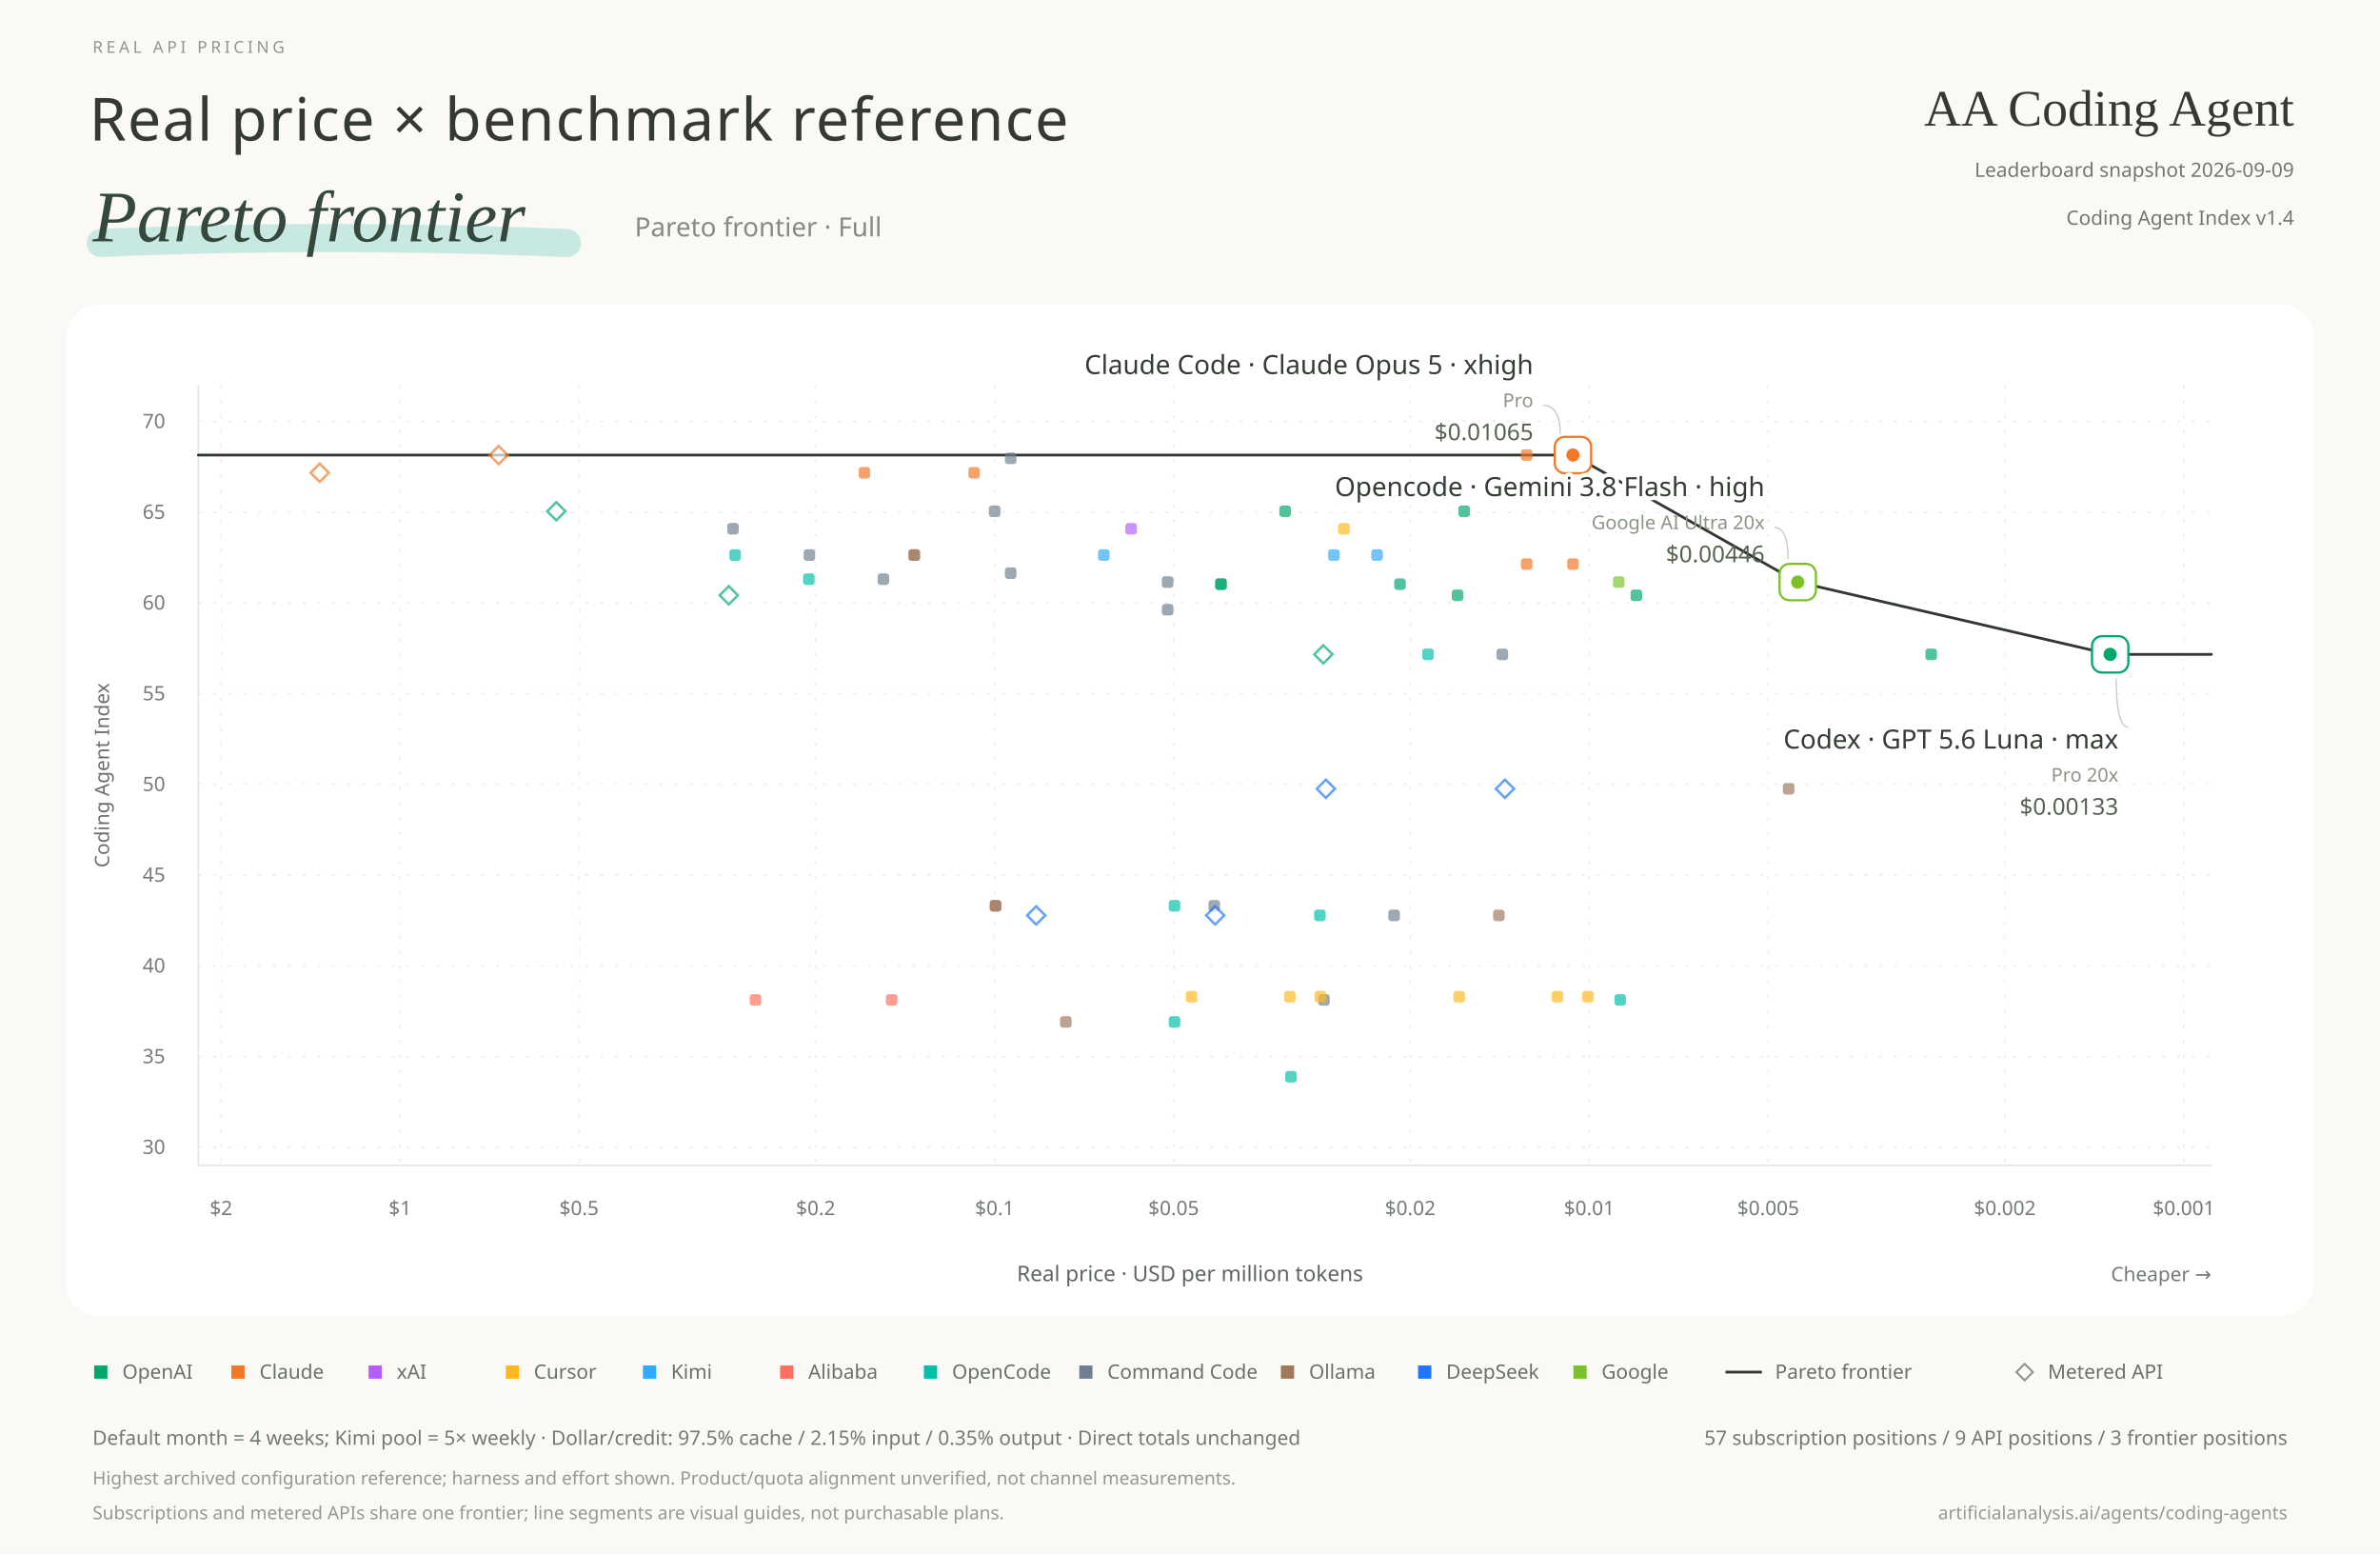
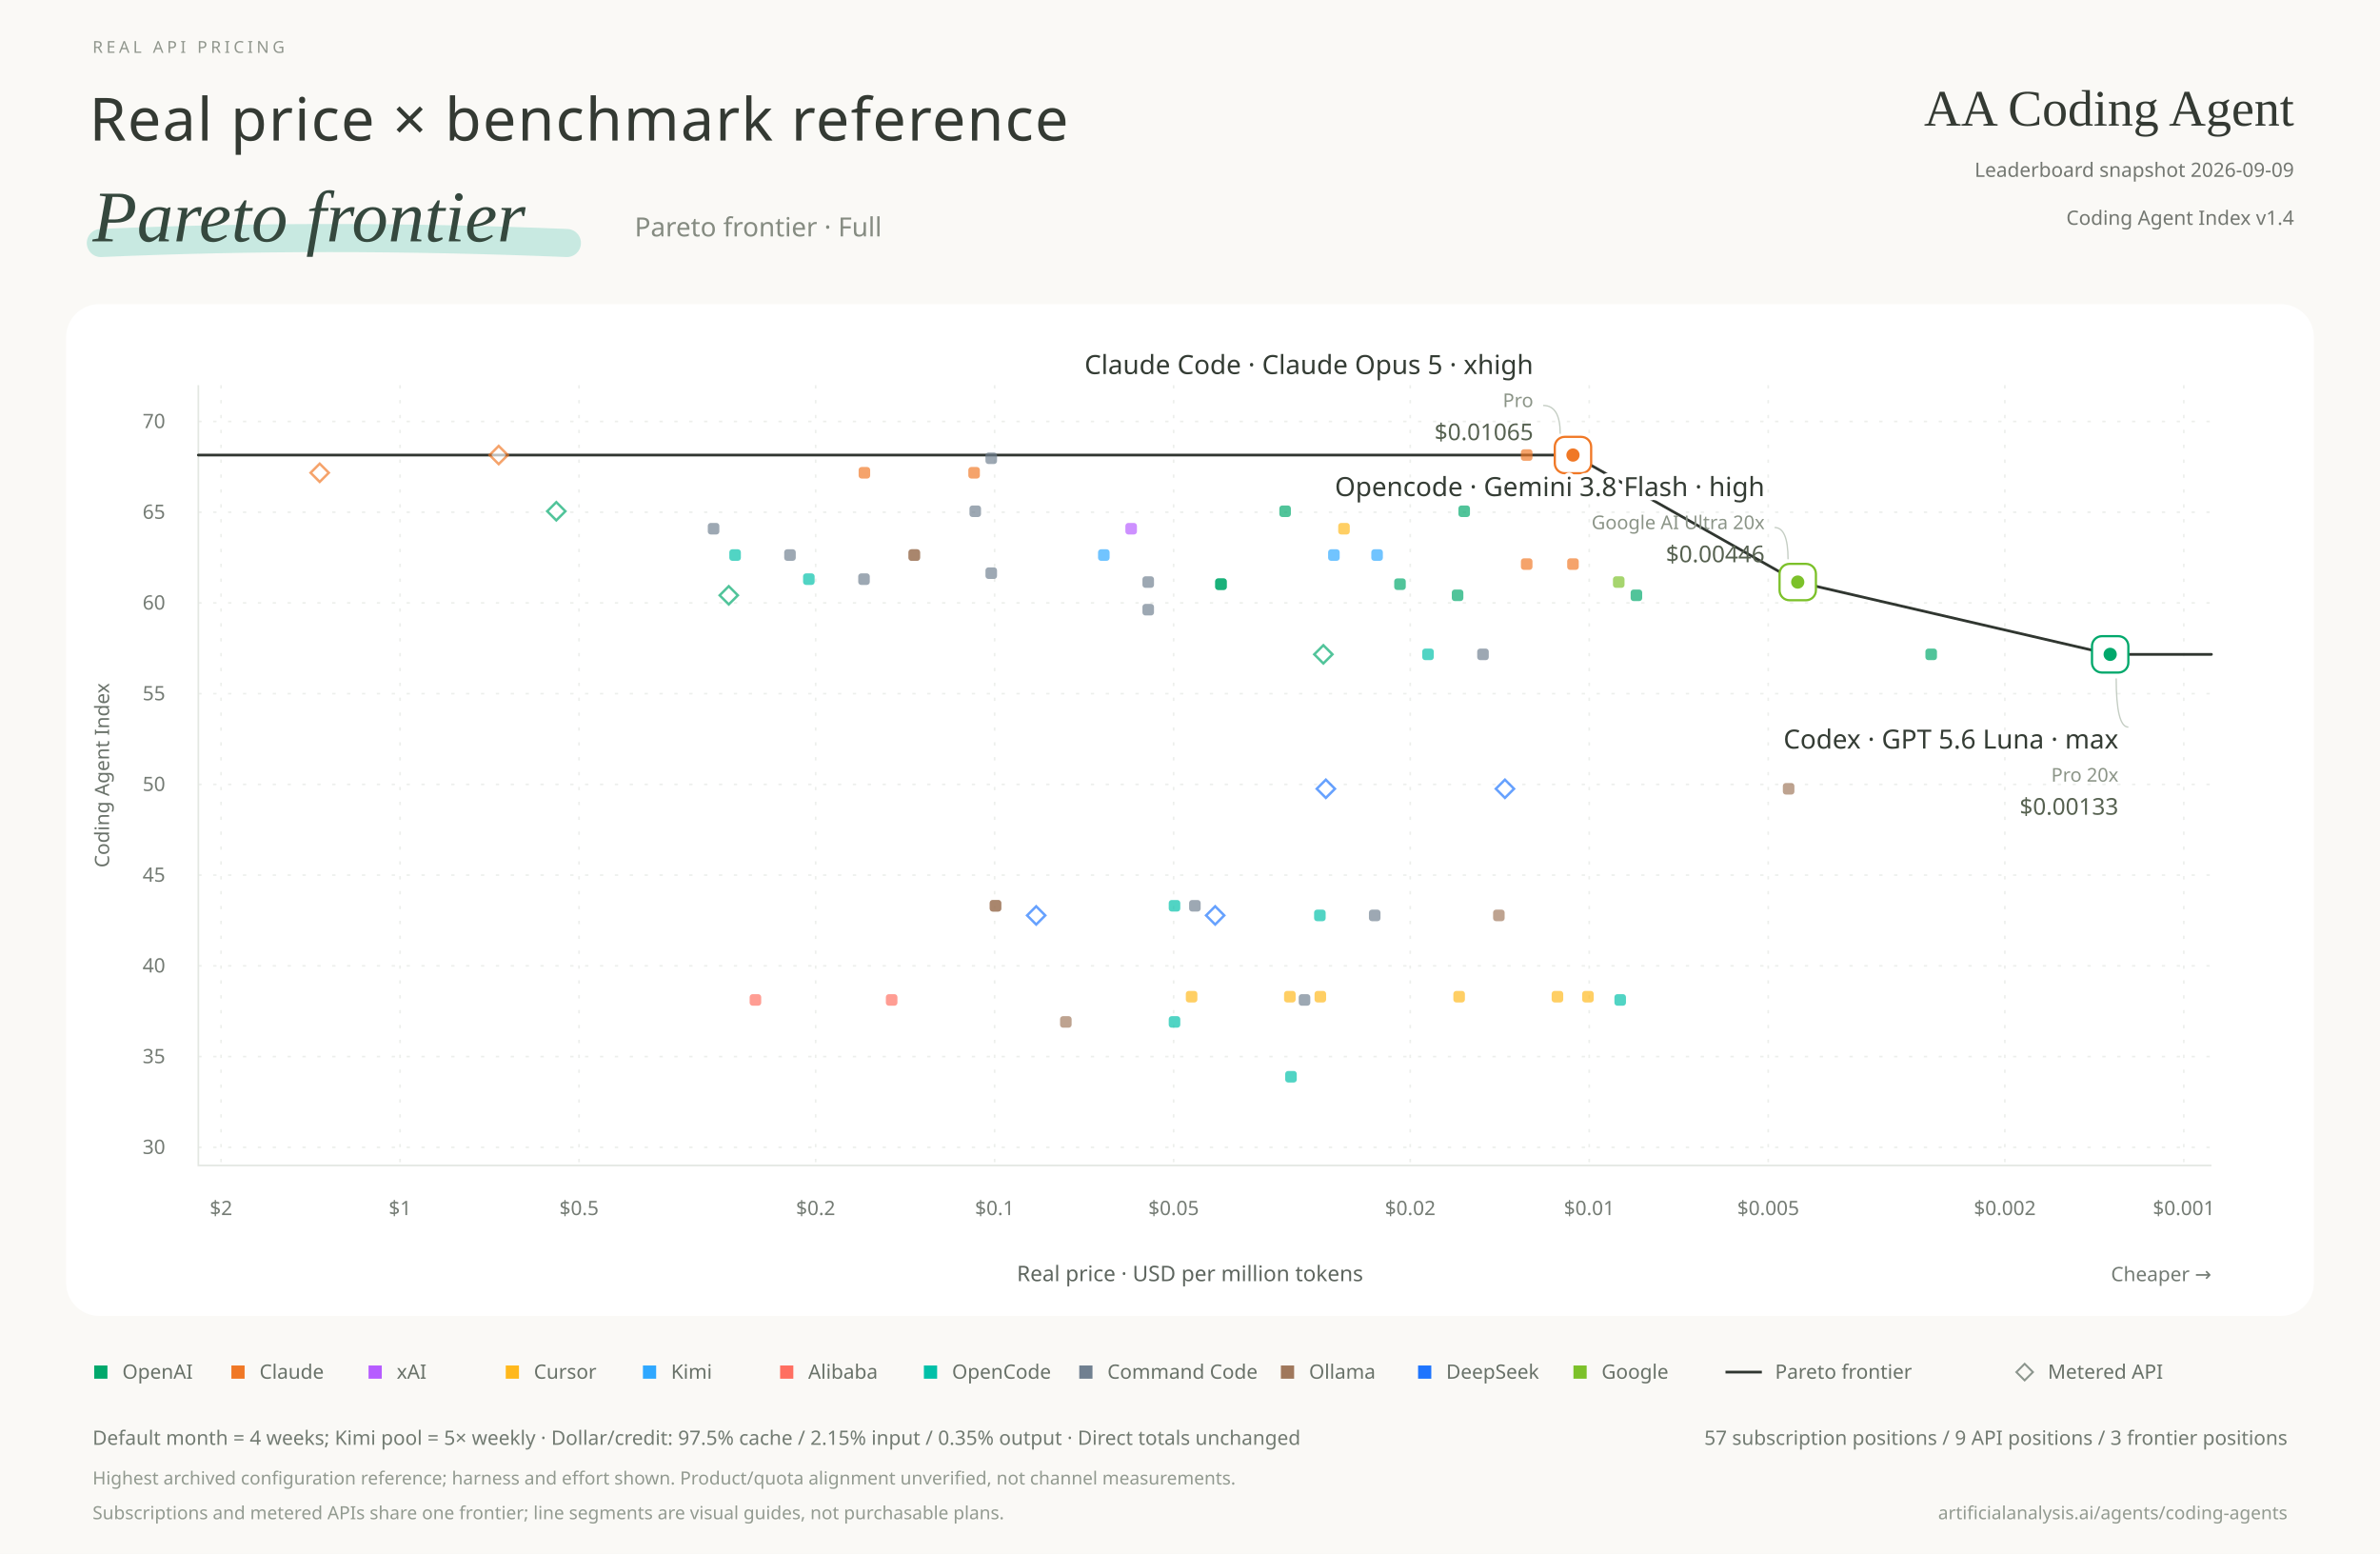
<svg xmlns="http://www.w3.org/2000/svg" width="1440" height="940" viewBox="0 0 1440 940" role="img" aria-labelledby="title desc">
  <style>text{font-family:"Microsoft YaHei","Segoe UI",sans-serif} .serif{font-family:"Times New Roman",serif} .number{font-family:"Segoe UI",sans-serif;font-variant-numeric:tabular-nums} .label-name{paint-order:stroke;stroke:#fff;stroke-width:5px;stroke-linejoin:round} .point:hover{opacity:1}</style>
  <rect width="1440" height="940" fill="#FAF9F6" />
  <text x="56.000" y="32.000" font-size="10" fill="#90968D" text-anchor="start" font-weight="400" letter-spacing="2.1">REAL API PRICING</text>
  <text x="54.000" y="85.000" font-size="36" fill="#343A33" text-anchor="start" font-weight="300" letter-spacing=".8">Real price × benchmark reference</text>
  <path d="M61 147 Q197 141 343 147" stroke="#9FDDD0" stroke-width="17" stroke-linecap="round" opacity=".55" fill="none" />
  <text x="56.000" y="146.000" font-size="44" fill="#35483E" text-anchor="start" font-weight="400" class="serif" font-style="italic">Pareto frontier</text>
  <text x="384.000" y="143.000" font-size="16" fill="#858B81" text-anchor="start" font-weight="300">Pareto frontier · Full</text>
  <text x="1388.000" y="76.000" font-size="31" fill="#343A33" text-anchor="end" font-weight="400" class="serif">AA Coding Agent</text>
  <text x="1388.000" y="107.000" font-size="12" fill="#737771" text-anchor="end" font-weight="400">Leaderboard snapshot  2026-09-09</text>
  <text x="1388.000" y="136.000" font-size="12" fill="#737771" text-anchor="end" font-weight="400">Coding Agent Index v1.4</text>
  <rect x="40" y="184" width="1360" height="612" rx="20" fill="#FFFFFF" />
  <path d="M1321.304 233V705" stroke="#E8EBE7" stroke-dasharray="2 7" opacity=".8" />
  <text x="1321.304" y="735.000" font-size="12" fill="#747B74" text-anchor="middle" font-weight="400" class="number">$0.001</text>
  <path d="M1213.008 233V705" stroke="#E8EBE7" stroke-dasharray="2 7" opacity=".8" />
  <text x="1213.008" y="735.000" font-size="12" fill="#747B74" text-anchor="middle" font-weight="400" class="number">$0.002</text>
  <path d="M1069.848 233V705" stroke="#E8EBE7" stroke-dasharray="2 7" opacity=".8" />
  <text x="1069.848" y="735.000" font-size="12" fill="#747B74" text-anchor="middle" font-weight="400" class="number">$0.005</text>
  <path d="M961.552 233V705" stroke="#E8EBE7" stroke-dasharray="2 7" opacity=".8" />
  <text x="961.552" y="735.000" font-size="12" fill="#747B74" text-anchor="middle" font-weight="400" class="number">$0.01</text>
  <path d="M853.255 233V705" stroke="#E8EBE7" stroke-dasharray="2 7" opacity=".8" />
  <text x="853.255" y="735.000" font-size="12" fill="#747B74" text-anchor="middle" font-weight="400" class="number">$0.02</text>
  <path d="M710.095 233V705" stroke="#E8EBE7" stroke-dasharray="2 7" opacity=".8" />
  <text x="710.095" y="735.000" font-size="12" fill="#747B74" text-anchor="middle" font-weight="400" class="number">$0.05</text>
  <path d="M601.799 233V705" stroke="#E8EBE7" stroke-dasharray="2 7" opacity=".8" />
  <text x="601.799" y="735.000" font-size="12" fill="#747B74" text-anchor="middle" font-weight="400" class="number">$0.1</text>
  <path d="M493.503 233V705" stroke="#E8EBE7" stroke-dasharray="2 7" opacity=".8" />
  <text x="493.503" y="735.000" font-size="12" fill="#747B74" text-anchor="middle" font-weight="400" class="number">$0.2</text>
  <path d="M350.343 233V705" stroke="#E8EBE7" stroke-dasharray="2 7" opacity=".8" />
  <text x="350.343" y="735.000" font-size="12" fill="#747B74" text-anchor="middle" font-weight="400" class="number">$0.5</text>
  <path d="M242.047 233V705" stroke="#E8EBE7" stroke-dasharray="2 7" opacity=".8" />
  <text x="242.047" y="735.000" font-size="12" fill="#747B74" text-anchor="middle" font-weight="400" class="number">$1</text>
  <path d="M133.751 233V705" stroke="#E8EBE7" stroke-dasharray="2 7" opacity=".8" />
  <text x="133.751" y="735.000" font-size="12" fill="#747B74" text-anchor="middle" font-weight="400" class="number">$2</text>
  <path d="M120 694.023H1338" stroke="#E8EBE7" stroke-dasharray="2 7" opacity=".8" />
  <text x="100.000" y="698.023" font-size="12" fill="#747B74" text-anchor="end" font-weight="400" class="number">30</text>
  <path d="M120 639.140H1338" stroke="#E8EBE7" stroke-dasharray="2 7" opacity=".8" />
  <text x="100.000" y="643.140" font-size="12" fill="#747B74" text-anchor="end" font-weight="400" class="number">35</text>
  <path d="M120 584.256H1338" stroke="#E8EBE7" stroke-dasharray="2 7" opacity=".8" />
  <text x="100.000" y="588.256" font-size="12" fill="#747B74" text-anchor="end" font-weight="400" class="number">40</text>
  <path d="M120 529.372H1338" stroke="#E8EBE7" stroke-dasharray="2 7" opacity=".8" />
  <text x="100.000" y="533.372" font-size="12" fill="#747B74" text-anchor="end" font-weight="400" class="number">45</text>
  <path d="M120 474.488H1338" stroke="#E8EBE7" stroke-dasharray="2 7" opacity=".8" />
  <text x="100.000" y="478.488" font-size="12" fill="#747B74" text-anchor="end" font-weight="400" class="number">50</text>
  <path d="M120 419.605H1338" stroke="#E8EBE7" stroke-dasharray="2 7" opacity=".8" />
  <text x="100.000" y="423.605" font-size="12" fill="#747B74" text-anchor="end" font-weight="400" class="number">55</text>
  <path d="M120 364.721H1338" stroke="#E8EBE7" stroke-dasharray="2 7" opacity=".8" />
  <text x="100.000" y="368.721" font-size="12" fill="#747B74" text-anchor="end" font-weight="400" class="number">60</text>
  <path d="M120 309.837H1338" stroke="#E8EBE7" stroke-dasharray="2 7" opacity=".8" />
  <text x="100.000" y="313.837" font-size="12" fill="#747B74" text-anchor="end" font-weight="400" class="number">65</text>
  <path d="M120 254.953H1338" stroke="#E8EBE7" stroke-dasharray="2 7" opacity=".8" />
  <text x="100.000" y="258.953" font-size="12" fill="#747B74" text-anchor="end" font-weight="400" class="number">70</text>
  <path d="M120 233V705H1338" fill="none" stroke="#E3E7E2" />
  <text x="66.000" y="469.000" font-size="12" fill="#697169" text-anchor="middle" font-weight="400" transform="rotate(-90 66 469.0)">Coding Agent Index</text>
  <text x="720.000" y="775.000" font-size="13" fill="#5D655E" text-anchor="middle" font-weight="400">Real price · USD per million tokens</text>
  <text x="1338.000" y="775.000" font-size="12" fill="#737B74" text-anchor="end" font-weight="400">Cheaper →</text>
  <path id="frontier" d="M120.000,275.263 L951.712,275.263 L1087.704,352.097 L1276.748,395.828 L1338.000,395.828" fill="none" stroke="#303630" stroke-width="1.65" stroke-linecap="round" stroke-linejoin="round" />
  <g class="point" data-billing="subscription" data-frontier="false" data-price="0.03247" data-score="65.0524" data-x="777.545" data-y="309.262" transform="translate(777.545 309.262)">
    <rect x="-3.5" y="-3.5" width="7" height="7" rx="1.8" fill="#00A86B" opacity=".68" />
  </g>
  <g class="point" data-billing="subscription" data-frontier="false" data-price="0.01623" data-score="65.0524" data-x="885.889" data-y="309.262" transform="translate(885.889 309.262)">
    <rect x="-3.5" y="-3.5" width="7" height="7" rx="1.8" fill="#00A86B" opacity=".68" />
  </g>
  <g class="point" data-billing="subscription" data-frontier="false" data-price="0.00266" data-score="57.1661" data-x="1168.452" data-y="395.828" transform="translate(1168.452 395.828)">
    <rect x="-3.5" y="-3.5" width="7" height="7" rx="1.8" fill="#00A86B" opacity=".68" />
  </g>
  <g class="point" data-billing="subscription" data-frontier="true" data-price="0.00133" data-score="57.1661" data-x="1276.748" data-y="395.828" transform="translate(1276.748 395.828)">
    <rect x="-11" y="-11" width="22" height="22" rx="6" fill="#FFF" stroke="#00A86B" stroke-width="1.35" />
    <circle r="4" fill="#00A86B" />
  </g>
  <g class="point" data-billing="subscription" data-frontier="false" data-price="0.00892" data-score="61.1501" data-x="979.408" data-y="352.097" transform="translate(979.408 352.097)">
    <rect x="-3.5" y="-3.5" width="7" height="7" rx="1.8" fill="#7CC12A" opacity=".68" />
  </g>
  <g class="point" data-billing="subscription" data-frontier="true" data-price="0.00446" data-score="61.1501" data-x="1087.704" data-y="352.097" transform="translate(1087.704 352.097)">
    <rect x="-11" y="-11" width="22" height="22" rx="6" fill="#FFF" stroke="#7CC12A" stroke-width="1.35" />
    <circle r="4" fill="#7CC12A" />
  </g>
  <g class="point" data-billing="subscription" data-frontier="true" data-price="0.01065" data-score="68.1498" data-x="951.712" data-y="275.263" transform="translate(951.712 275.263)">
    <rect x="-11" y="-11" width="22" height="22" rx="6" fill="#FFF" stroke="#F07826" stroke-width="1.35" />
    <circle r="4" fill="#F07826" />
  </g>
  <g class="point" data-billing="subscription" data-frontier="false" data-price="0.01274" data-score="68.1498" data-x="923.717" data-y="275.263" transform="translate(923.717 275.263)">
    <rect x="-3.5" y="-3.5" width="7" height="7" rx="1.8" fill="#F07826" opacity=".68" />
  </g>
  <g class="point" data-billing="subscription" data-frontier="false" data-price="0.02688" data-score="62.6388" data-x="807.063" data-y="335.755" transform="translate(807.063 335.755)">
    <rect x="-3.5" y="-3.5" width="7" height="7" rx="1.8" fill="#2FA8FF" opacity=".68" />
  </g>
  <g class="point" data-billing="subscription" data-frontier="false" data-price="0.06552" data-score="62.6388" data-x="667.859" data-y="335.755" transform="translate(667.859 335.755)">
    <rect x="-3.5" y="-3.5" width="7" height="7" rx="1.8" fill="#2FA8FF" opacity=".68" />
  </g>
  <g class="point" data-billing="subscription" data-frontier="false" data-price="0.02274" data-score="62.6388" data-x="833.195" data-y="335.755" transform="translate(833.195 335.755)">
    <rect x="-3.5" y="-3.5" width="7" height="7" rx="1.8" fill="#2FA8FF" opacity=".68" />
  </g>
  <g class="point" data-billing="subscription" data-frontier="false" data-price="0.14901" data-score="38.1218" data-x="539.485" data-y="604.872" transform="translate(539.485 604.872)">
    <rect x="-3.5" y="-3.5" width="7" height="7" rx="1.8" fill="#FF6F61" opacity=".68" />
  </g>
  <g class="point" data-billing="subscription" data-frontier="false" data-price="0.25253" data-score="38.1218" data-x="457.066" data-y="604.872" transform="translate(457.066 604.872)">
    <rect x="-3.5" y="-3.5" width="7" height="7" rx="1.8" fill="#FF6F61" opacity=".68" />
  </g>
  <g class="point" data-billing="subscription" data-frontier="false" data-price="0.01867" data-score="57.1661" data-x="864.007" data-y="395.828" transform="translate(864.007 395.828)">
    <rect x="-3.5" y="-3.5" width="7" height="7" rx="1.8" fill="#00C0A8" opacity=".68" />
  </g>
  <g class="point" data-billing="subscription" data-frontier="false" data-price="0.04983" data-score="43.3102" data-x="710.628" data-y="547.921" transform="translate(710.628 547.921)">
    <rect x="-3.5" y="-3.5" width="7" height="7" rx="1.8" fill="#00C0A8" opacity=".68" />
  </g>
  <g class="point" data-billing="subscription" data-frontier="false" data-price="0.04983" data-score="36.9103" data-x="710.628" data-y="618.171" transform="translate(710.628 618.171)">
    <rect x="-3.5" y="-3.5" width="7" height="7" rx="1.8" fill="#00C0A8" opacity=".68" />
  </g>
  <g class="point" data-billing="subscription" data-frontier="false" data-price="0.27322" data-score="62.6388" data-x="444.763" data-y="335.755" transform="translate(444.763 335.755)">
    <rect x="-3.5" y="-3.5" width="7" height="7" rx="1.8" fill="#00C0A8" opacity=".68" />
  </g>
  <g class="point" data-billing="subscription" data-frontier="false" data-price="0.03174" data-score="33.8893" data-x="781.097" data-y="651.331" transform="translate(781.097 651.331)">
    <rect x="-3.5" y="-3.5" width="7" height="7" rx="1.8" fill="#00C0A8" opacity=".68" />
  </g>
  <g class="point" data-billing="subscription" data-frontier="false" data-price="0.20534" data-score="61.3103" data-x="489.386" data-y="350.338" transform="translate(489.386 350.338)">
    <rect x="-3.5" y="-3.5" width="7" height="7" rx="1.8" fill="#00C0A8" opacity=".68" />
  </g>
  <g class="point" data-billing="subscription" data-frontier="false" data-price="0.00887" data-score="38.1218" data-x="980.286" data-y="604.872" transform="translate(980.286 604.872)">
    <rect x="-3.5" y="-3.5" width="7" height="7" rx="1.8" fill="#00C0A8" opacity=".68" />
  </g>
  <g class="point" data-billing="subscription" data-frontier="false" data-price="0.02838" data-score="42.7797" data-x="798.579" data-y="553.744" transform="translate(798.579 553.744)">
    <rect x="-3.5" y="-3.5" width="7" height="7" rx="1.8" fill="#00C0A8" opacity=".68" />
  </g>
-   <g class="point" data-billing="subscription" data-frontier="false" data-price="0.1" data-score="65.0524" data-x="601.799" data-y="309.262" transform="translate(601.799 309.262)">
-     <rect x="-3.5" y="-3.5" width="7" height="7" rx="1.8" fill="#708090" opacity=".68" />
-   </g>
-   <g class="point" data-billing="subscription" data-frontier="false" data-price="0.04272" data-score="43.3102" data-x="734.681" data-y="547.921" transform="translate(734.681 547.921)">
-     <rect x="-3.5" y="-3.5" width="7" height="7" rx="1.8" fill="#708090" opacity=".68" />
-   </g>
-   <g class="point" data-billing="subscription" data-frontier="false" data-price="0.05118" data-score="61.1501" data-x="706.451" data-y="352.097" transform="translate(706.451 352.097)">
-     <rect x="-3.5" y="-3.5" width="7" height="7" rx="1.8" fill="#708090" opacity=".68" />
-   </g>
-   <g class="point" data-billing="subscription" data-frontier="false" data-price="0.02794" data-score="38.1218" data-x="801.021" data-y="604.872" transform="translate(801.021 604.872)">
-     <rect x="-3.5" y="-3.5" width="7" height="7" rx="1.8" fill="#708090" opacity=".68" />
-   </g>
-   <g class="point" data-billing="subscription" data-frontier="false" data-price="0.02129" data-score="42.7797" data-x="843.490" data-y="553.744" transform="translate(843.490 553.744)">
-     <rect x="-3.5" y="-3.5" width="7" height="7" rx="1.8" fill="#708090" opacity=".68" />
-   </g>
-   <g class="point" data-billing="subscription" data-frontier="false" data-price="0.014" data-score="57.1661" data-x="908.982" data-y="395.828" transform="translate(908.982 395.828)">
-     <rect x="-3.5" y="-3.5" width="7" height="7" rx="1.8" fill="#708090" opacity=".68" />
-   </g>
-   <g class="point" data-billing="subscription" data-frontier="false" data-price="0.15385" data-score="61.3103" data-x="534.490" data-y="350.338" transform="translate(534.490 350.338)">
-     <rect x="-3.5" y="-3.5" width="7" height="7" rx="1.8" fill="#708090" opacity=".68" />
-   </g>
-   <g class="point" data-billing="subscription" data-frontier="false" data-price="0.09398" data-score="67.9728" data-x="611.500" data-y="277.206" transform="translate(611.500 277.206)">
-     <rect x="-3.5" y="-3.5" width="7" height="7" rx="1.8" fill="#708090" opacity=".68" />
-   </g>
-   <g class="point" data-billing="subscription" data-frontier="false" data-price="0.09398" data-score="61.6404" data-x="611.500" data-y="346.715" transform="translate(611.500 346.715)">
-     <rect x="-3.5" y="-3.5" width="7" height="7" rx="1.8" fill="#708090" opacity=".68" />
-   </g>
-   <g class="point" data-billing="subscription" data-frontier="false" data-price="0.20492" data-score="62.6388" data-x="489.706" data-y="335.755" transform="translate(489.706 335.755)">
-     <rect x="-3.5" y="-3.5" width="7" height="7" rx="1.8" fill="#708090" opacity=".68" />
-   </g>
-   <g class="point" data-billing="subscription" data-frontier="false" data-price="0.27548" data-score="64.09" data-x="443.476" data-y="319.826" transform="translate(443.476 319.826)">
-     <rect x="-3.5" y="-3.5" width="7" height="7" rx="1.8" fill="#708090" opacity=".68" />
-   </g>
-   <g class="point" data-billing="subscription" data-frontier="false" data-price="0.05118" data-score="59.6278" data-x="706.451" data-y="368.806" transform="translate(706.451 368.806)">
+   <g class="point" data-billing="subscription" data-frontier="false" data-price="0.1078" data-score="65.0524" data-x="590.065" data-y="309.262" transform="translate(590.065 309.262)">
+     <rect x="-3.5" y="-3.5" width="7" height="7" rx="1.8" fill="#708090" opacity=".68" />
+   </g>
+   <g class="point" data-billing="subscription" data-frontier="false" data-price="0.04605" data-score="43.3102" data-x="722.953" data-y="547.921" transform="translate(722.953 547.921)">
+     <rect x="-3.5" y="-3.5" width="7" height="7" rx="1.8" fill="#708090" opacity=".68" />
+   </g>
+   <g class="point" data-billing="subscription" data-frontier="false" data-price="0.05517" data-score="61.1501" data-x="694.722" data-y="352.097" transform="translate(694.722 352.097)">
+     <rect x="-3.5" y="-3.5" width="7" height="7" rx="1.8" fill="#708090" opacity=".68" />
+   </g>
+   <g class="point" data-billing="subscription" data-frontier="false" data-price="0.03012" data-score="38.1218" data-x="789.282" data-y="604.872" transform="translate(789.282 604.872)">
+     <rect x="-3.5" y="-3.5" width="7" height="7" rx="1.8" fill="#708090" opacity=".68" />
+   </g>
+   <g class="point" data-billing="subscription" data-frontier="false" data-price="0.02295" data-score="42.7797" data-x="831.759" data-y="553.744" transform="translate(831.759 553.744)">
+     <rect x="-3.5" y="-3.5" width="7" height="7" rx="1.8" fill="#708090" opacity=".68" />
+   </g>
+   <g class="point" data-billing="subscription" data-frontier="false" data-price="0.01509" data-score="57.1661" data-x="897.268" data-y="395.828" transform="translate(897.268 395.828)">
+     <rect x="-3.5" y="-3.5" width="7" height="7" rx="1.8" fill="#708090" opacity=".68" />
+   </g>
+   <g class="point" data-billing="subscription" data-frontier="false" data-price="0.16585" data-score="61.3103" data-x="522.756" data-y="350.338" transform="translate(522.756 350.338)">
+     <rect x="-3.5" y="-3.5" width="7" height="7" rx="1.8" fill="#708090" opacity=".68" />
+   </g>
+   <g class="point" data-billing="subscription" data-frontier="false" data-price="0.10132" data-score="67.9728" data-x="599.750" data-y="277.206" transform="translate(599.750 277.206)">
+     <rect x="-3.5" y="-3.5" width="7" height="7" rx="1.8" fill="#708090" opacity=".68" />
+   </g>
+   <g class="point" data-billing="subscription" data-frontier="false" data-price="0.10132" data-score="61.6404" data-x="599.750" data-y="346.715" transform="translate(599.750 346.715)">
+     <rect x="-3.5" y="-3.5" width="7" height="7" rx="1.8" fill="#708090" opacity=".68" />
+   </g>
+   <g class="point" data-billing="subscription" data-frontier="false" data-price="0.2209" data-score="62.6388" data-x="477.974" data-y="335.755" transform="translate(477.974 335.755)">
+     <rect x="-3.5" y="-3.5" width="7" height="7" rx="1.8" fill="#708090" opacity=".68" />
+   </g>
+   <g class="point" data-billing="subscription" data-frontier="false" data-price="0.29697" data-score="64.09" data-x="431.740" data-y="319.826" transform="translate(431.740 319.826)">
+     <rect x="-3.5" y="-3.5" width="7" height="7" rx="1.8" fill="#708090" opacity=".68" />
+   </g>
+   <g class="point" data-billing="subscription" data-frontier="false" data-price="0.05517" data-score="59.6278" data-x="694.722" data-y="368.806" transform="translate(694.722 368.806)">
    <rect x="-3.5" y="-3.5" width="7" height="7" rx="1.8" fill="#708090" opacity=".68" />
  </g>
  <g class="point" data-billing="subscription" data-frontier="false" data-price="0.00462" data-score="49.7576" data-x="1082.197" data-y="477.149" transform="translate(1082.197 477.149)">
    <rect x="-3.5" y="-3.5" width="7" height="7" rx="1.8" fill="#A0785C" opacity=".68" />
  </g>
  <g class="point" data-billing="subscription" data-frontier="false" data-price="0.01419" data-score="42.7797" data-x="906.876" data-y="553.744" transform="translate(906.876 553.744)">
    <rect x="-3.5" y="-3.5" width="7" height="7" rx="1.8" fill="#A0785C" opacity=".68" />
  </g>
  <g class="point" data-billing="subscription" data-frontier="false" data-price="0.09965" data-score="43.3102" data-x="602.347" data-y="547.921" transform="translate(602.347 547.921)">
    <rect x="-3.5" y="-3.5" width="7" height="7" rx="1.8" fill="#A0785C" opacity=".68" />
  </g>
  <g class="point" data-billing="subscription" data-frontier="false" data-price="0.0759" data-score="36.9103" data-x="644.883" data-y="618.171" transform="translate(644.883 618.171)">
    <rect x="-3.5" y="-3.5" width="7" height="7" rx="1.8" fill="#A0785C" opacity=".68" />
  </g>
  <g class="point" data-billing="subscription" data-frontier="false" data-price="0.13652" data-score="62.6388" data-x="553.162" data-y="335.755" transform="translate(553.162 335.755)">
    <rect x="-3.5" y="-3.5" width="7" height="7" rx="1.8" fill="#A0785C" opacity=".68" />
  </g>
  <g class="point" data-billing="subscription" data-frontier="false" data-price="0.09967" data-score="43.3102" data-x="602.316" data-y="547.921" transform="translate(602.316 547.921)">
    <rect x="-3.5" y="-3.5" width="7" height="7" rx="1.8" fill="#A0785C" opacity=".68" />
  </g>
  <g class="point" data-billing="subscription" data-frontier="false" data-price="0.1365" data-score="62.6388" data-x="553.185" data-y="335.755" transform="translate(553.185 335.755)">
    <rect x="-3.5" y="-3.5" width="7" height="7" rx="1.8" fill="#A0785C" opacity=".68" />
  </g>
  <g class="point" data-billing="subscription" data-frontier="false" data-price="0.01665" data-score="60.4201" data-x="881.897" data-y="360.110" transform="translate(881.897 360.110)">
    <rect x="-3.5" y="-3.5" width="7" height="7" rx="1.8" fill="#00A86B" opacity=".68" />
  </g>
  <g class="point" data-billing="subscription" data-frontier="false" data-price="0.04162" data-score="61.0333" data-x="738.756" data-y="353.379" transform="translate(738.756 353.379)">
    <rect x="-3.5" y="-3.5" width="7" height="7" rx="1.8" fill="#00A86B" opacity=".68" />
  </g>
  <g class="point" data-billing="subscription" data-frontier="false" data-price="0.04163" data-score="61.0333" data-x="738.719" data-y="353.379" transform="translate(738.719 353.379)">
    <rect x="-3.5" y="-3.5" width="7" height="7" rx="1.8" fill="#00A86B" opacity=".68" />
  </g>
  <g class="point" data-billing="subscription" data-frontier="false" data-price="0.00833" data-score="60.4201" data-x="990.100" data-y="360.110" transform="translate(990.100 360.110)">
    <rect x="-3.5" y="-3.5" width="7" height="7" rx="1.8" fill="#00A86B" opacity=".68" />
  </g>
  <g class="point" data-billing="subscription" data-frontier="false" data-price="0.02081" data-score="61.0333" data-x="847.052" data-y="353.379" transform="translate(847.052 353.379)">
    <rect x="-3.5" y="-3.5" width="7" height="7" rx="1.8" fill="#00A86B" opacity=".68" />
  </g>
  <g class="point" data-billing="subscription" data-frontier="false" data-price="0.01065" data-score="62.1405" data-x="951.712" data-y="341.225" transform="translate(951.712 341.225)">
    <rect x="-3.5" y="-3.5" width="7" height="7" rx="1.8" fill="#F07826" opacity=".68" />
  </g>
  <g class="point" data-billing="subscription" data-frontier="false" data-price="0.01274" data-score="62.1405" data-x="923.717" data-y="341.225" transform="translate(923.717 341.225)">
    <rect x="-3.5" y="-3.5" width="7" height="7" rx="1.8" fill="#F07826" opacity=".68" />
  </g>
  <g class="point" data-billing="subscription" data-frontier="false" data-price="0.1656" data-score="67.1728" data-x="522.992" data-y="285.987" transform="translate(522.992 285.987)">
    <rect x="-3.5" y="-3.5" width="7" height="7" rx="1.8" fill="#F07826" opacity=".68" />
  </g>
  <g class="point" data-billing="subscription" data-frontier="false" data-price="0.10828" data-score="67.1728" data-x="589.370" data-y="285.987" transform="translate(589.370 285.987)">
    <rect x="-3.5" y="-3.5" width="7" height="7" rx="1.8" fill="#F07826" opacity=".68" />
  </g>
  <g class="point" data-billing="subscription" data-frontier="false" data-price="0.01005" data-score="38.3008" data-x="960.772" data-y="602.907" transform="translate(960.772 602.907)">
    <rect x="-3.5" y="-3.5" width="7" height="7" rx="1.8" fill="#FFB81C" opacity=".68" />
  </g>
  <g class="point" data-billing="subscription" data-frontier="false" data-price="0.02585" data-score="64.09" data-x="813.168" data-y="319.826" transform="translate(813.168 319.826)">
    <rect x="-3.5" y="-3.5" width="7" height="7" rx="1.8" fill="#FFB81C" opacity=".68" />
  </g>
  <g class="point" data-billing="subscription" data-frontier="false" data-price="0.01655" data-score="38.3008" data-x="882.838" data-y="602.907" transform="translate(882.838 602.907)">
    <rect x="-3.5" y="-3.5" width="7" height="7" rx="1.8" fill="#FFB81C" opacity=".68" />
  </g>
  <g class="point" data-billing="subscription" data-frontier="false" data-price="0.01131" data-score="38.3008" data-x="942.318" data-y="602.907" transform="translate(942.318 602.907)">
    <rect x="-3.5" y="-3.5" width="7" height="7" rx="1.8" fill="#FFB81C" opacity=".68" />
  </g>
  <g class="point" data-billing="subscription" data-frontier="false" data-price="0.05894" data-score="64.09" data-x="684.395" data-y="319.826" transform="translate(684.395 319.826)">
    <rect x="-3.5" y="-3.5" width="7" height="7" rx="1.8" fill="#B65CFF" opacity=".68" />
  </g>
  <g class="point" data-billing="subscription" data-frontier="false" data-price="0.02833" data-score="38.3008" data-x="798.855" data-y="602.907" transform="translate(798.855 602.907)">
    <rect x="-3.5" y="-3.5" width="7" height="7" rx="1.8" fill="#FFB81C" opacity=".68" />
  </g>
  <g class="point" data-billing="subscription" data-frontier="false" data-price="0.04664" data-score="38.3008" data-x="720.964" data-y="602.907" transform="translate(720.964 602.907)">
    <rect x="-3.5" y="-3.5" width="7" height="7" rx="1.8" fill="#FFB81C" opacity=".68" />
  </g>
  <g class="point" data-billing="subscription" data-frontier="false" data-price="0.03188" data-score="38.3008" data-x="780.410" data-y="602.907" transform="translate(780.410 602.907)">
    <rect x="-3.5" y="-3.5" width="7" height="7" rx="1.8" fill="#FFB81C" opacity=".68" />
  </g>
  <g class="point" data-billing="metered" data-frontier="false" data-price="0.01386" data-score="49.7576" data-x="910.552" data-y="477.149" transform="translate(910.552 477.149)">
    <path d="M0 -5.5L5.5 0 0 5.5 -5.5 0Z" fill="white" stroke="#1F75FE" stroke-width="1.5" opacity=".68" />
  </g>
  <g class="point" data-billing="metered" data-frontier="false" data-price="0.02773" data-score="49.7576" data-x="802.199" data-y="477.149" transform="translate(802.199 477.149)">
    <path d="M0 -5.5L5.5 0 0 5.5 -5.5 0Z" fill="white" stroke="#1F75FE" stroke-width="1.5" opacity=".68" />
  </g>
  <g class="point" data-billing="metered" data-frontier="false" data-price="0.04257" data-score="42.7797" data-x="735.230" data-y="553.744" transform="translate(735.230 553.744)">
    <path d="M0 -5.5L5.5 0 0 5.5 -5.5 0Z" fill="white" stroke="#1F75FE" stroke-width="1.5" opacity=".68" />
  </g>
  <g class="point" data-billing="metered" data-frontier="false" data-price="0.08514" data-score="42.7797" data-x="626.934" data-y="553.744" transform="translate(626.934 553.744)">
    <path d="M0 -5.5L5.5 0 0 5.5 -5.5 0Z" fill="white" stroke="#1F75FE" stroke-width="1.5" opacity=".68" />
  </g>
  <g class="point" data-billing="metered" data-frontier="false" data-price="0.546" data-score="65.0524" data-x="336.592" data-y="309.262" transform="translate(336.592 309.262)">
    <path d="M0 -5.5L5.5 0 0 5.5 -5.5 0Z" fill="white" stroke="#00A86B" stroke-width="1.5" opacity=".68" />
  </g>
  <g class="point" data-billing="metered" data-frontier="false" data-price="0.6825" data-score="68.1498" data-x="301.729" data-y="275.263" transform="translate(301.729 275.263)">
    <path d="M0 -5.5L5.5 0 0 5.5 -5.5 0Z" fill="white" stroke="#F07826" stroke-width="1.5" opacity=".68" />
  </g>
  <g class="point" data-billing="metered" data-frontier="false" data-price="1.365" data-score="67.1728" data-x="193.433" data-y="285.987" transform="translate(193.433 285.987)">
    <path d="M0 -5.5L5.5 0 0 5.5 -5.5 0Z" fill="white" stroke="#F07826" stroke-width="1.5" opacity=".68" />
  </g>
  <g class="point" data-billing="metered" data-frontier="false" data-price="0.28" data-score="60.4201" data-x="440.933" data-y="360.110" transform="translate(440.933 360.110)">
    <path d="M0 -5.5L5.5 0 0 5.5 -5.5 0Z" fill="white" stroke="#00A86B" stroke-width="1.5" opacity=".68" />
  </g>
  <g class="point" data-billing="metered" data-frontier="false" data-price="0.028" data-score="57.1661" data-x="800.685" data-y="395.828" transform="translate(800.685 395.828)">
    <path d="M0 -5.5L5.5 0 0 5.5 -5.5 0Z" fill="white" stroke="#00A86B" stroke-width="1.5" opacity=".68" />
  </g>
  <g class="front-label" data-model="claude-opus-5">
    <path d="M943.995,262.400Q943.995,245.263 933.712,245.263" stroke="#C4CDC3" stroke-width=".8" fill="none" />
    <text x="927.712" y="226.263" font-size="16" fill="#343C34" text-anchor="end" font-weight="400" class="label-name">Claude Code · Claude Opus 5 · xhigh</text>
    <text x="927.712" y="246.263" font-size="11.5" fill="#8B9487" text-anchor="end" font-weight="400">Pro</text>
    <text x="927.712" y="266.263" font-size="14" fill="#566150" text-anchor="end" font-weight="400" class="number">$0.01065</text>
  </g>
  <g class="front-label" data-model="gemini-3.8-flash">
    <path d="M1081.846,338.288Q1081.846,319.097 1073.704,319.097" stroke="#C4CDC3" stroke-width=".8" fill="none" />
    <text x="1067.704" y="300.097" font-size="16" fill="#343C34" text-anchor="end" font-weight="400" class="label-name">Opencode · Gemini 3.8 Flash · high</text>
    <text x="1067.704" y="320.097" font-size="11.5" fill="#8B9487" text-anchor="end" font-weight="400">Google AI Ultra 20x</text>
    <text x="1067.704" y="340.097" font-size="14" fill="#566150" text-anchor="end" font-weight="400" class="number">$0.00446</text>
  </g>
  <g class="front-label" data-model="gpt-5.6-luna">
    <path d="M1280.386,410.380Q1280.386,439.828 1287.748,439.828" stroke="#C4CDC3" stroke-width=".8" fill="none" />
    <text x="1281.748" y="452.828" font-size="16" fill="#343C34" text-anchor="end" font-weight="400" class="label-name">Codex · GPT 5.6 Luna · max</text>
    <text x="1281.748" y="472.828" font-size="11.5" fill="#8B9487" text-anchor="end" font-weight="400">Pro 20x</text>
    <text x="1281.748" y="492.828" font-size="14" fill="#566150" text-anchor="end" font-weight="400" class="number">$0.00133</text>
  </g>
  <rect x="57" y="826" width="8" height="8" fill="#00A86B" />
  <text x="74.000" y="834.000" font-size="12" fill="#687168" text-anchor="start" font-weight="400">OpenAI</text>
  <rect x="140" y="826" width="8" height="8" fill="#F07826" />
  <text x="157.000" y="834.000" font-size="12" fill="#687168" text-anchor="start" font-weight="400">Claude</text>
  <rect x="223" y="826" width="8" height="8" fill="#B65CFF" />
  <text x="240.000" y="834.000" font-size="12" fill="#687168" text-anchor="start" font-weight="400">xAI</text>
  <rect x="306" y="826" width="8" height="8" fill="#FFB81C" />
  <text x="323.000" y="834.000" font-size="12" fill="#687168" text-anchor="start" font-weight="400">Cursor</text>
  <rect x="389" y="826" width="8" height="8" fill="#2FA8FF" />
  <text x="406.000" y="834.000" font-size="12" fill="#687168" text-anchor="start" font-weight="400">Kimi</text>
  <rect x="472" y="826" width="8" height="8" fill="#FF6F61" />
  <text x="489.000" y="834.000" font-size="12" fill="#687168" text-anchor="start" font-weight="400">Alibaba</text>
  <rect x="559" y="826" width="8" height="8" fill="#00C0A8" />
  <text x="576.000" y="834.000" font-size="12" fill="#687168" text-anchor="start" font-weight="400">OpenCode</text>
  <rect x="653" y="826" width="8" height="8" fill="#708090" />
  <text x="670.000" y="834.000" font-size="12" fill="#687168" text-anchor="start" font-weight="400">Command Code</text>
  <rect x="775" y="826" width="8" height="8" fill="#A0785C" />
  <text x="792.000" y="834.000" font-size="12" fill="#687168" text-anchor="start" font-weight="400">Ollama</text>
  <rect x="858" y="826" width="8" height="8" fill="#1F75FE" />
  <text x="875.000" y="834.000" font-size="12" fill="#687168" text-anchor="start" font-weight="400">DeepSeek</text>
  <rect x="952" y="826" width="8" height="8" fill="#7CC12A" />
  <text x="969.000" y="834.000" font-size="12" fill="#687168" text-anchor="start" font-weight="400">Google</text>
  <path d="M1044 830h22" stroke="#303630" stroke-width="1.65" />
  <text x="1074.000" y="834.000" font-size="12" fill="#687168" text-anchor="start" font-weight="400">Pareto frontier</text>
  <path d="M1225 825l5 5-5 5-5-5Z" fill="none" stroke="#8B958D" stroke-width="1.2" />
  <text x="1239.000" y="834.000" font-size="12" fill="#687168" text-anchor="start" font-weight="400">Metered API</text>
  <text x="56.000" y="874.000" font-size="12" fill="#727B72" text-anchor="start" font-weight="400">Default month = 4 weeks; Kimi pool = 5× weekly · Dollar/credit: 97.5% cache / 2.15% input / 0.35% output · Direct totals unchanged</text>
  <text x="1384.000" y="874.000" font-size="12" fill="#727B72" text-anchor="end" font-weight="400">57 subscription positions / 9 API positions / 3 frontier positions</text>
  <text x="56.000" y="898.000" font-size="11" fill="#929A90" text-anchor="start" font-weight="400">Highest archived configuration reference; harness and effort shown. Product/quota alignment unverified, not channel measurements.</text>
  <text x="56.000" y="919.000" font-size="11" fill="#929A90" text-anchor="start" font-weight="400">Subscriptions and metered APIs share one frontier; line segments are visual guides, not purchasable plans.</text>
  <text x="1384.000" y="919.000" font-size="11" fill="#929A90" text-anchor="end" font-weight="400">artificialanalysis.ai/agents/coding-agents</text>
</svg>
